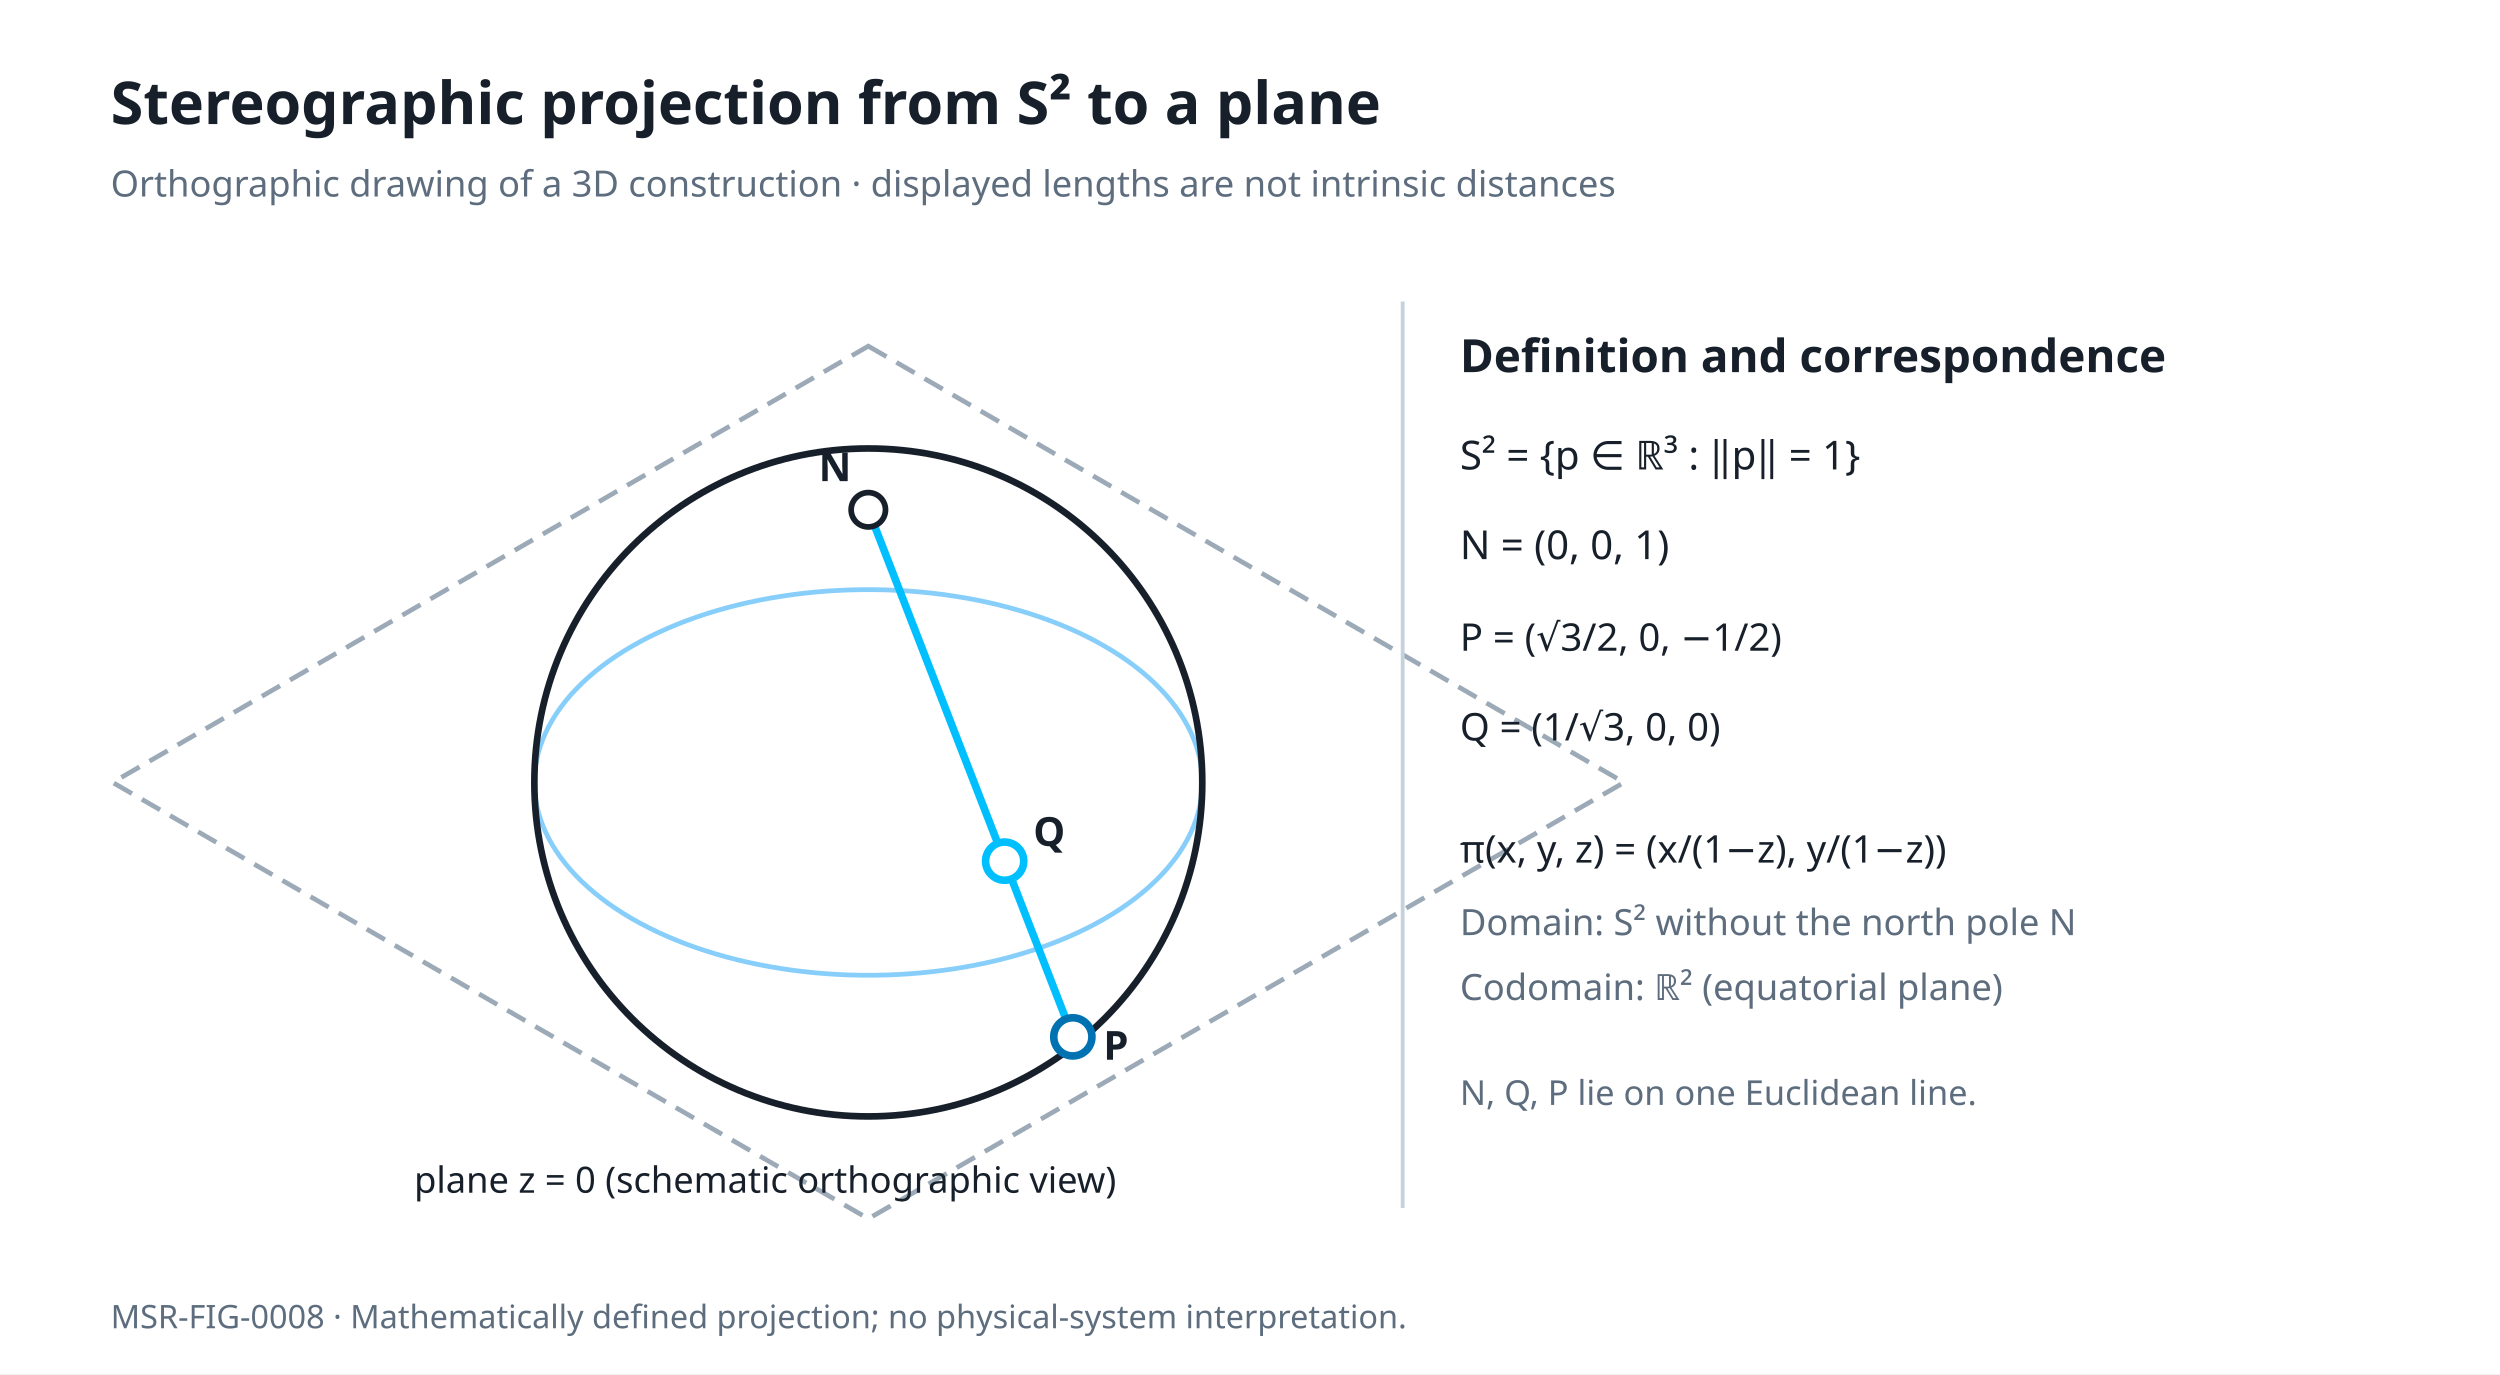
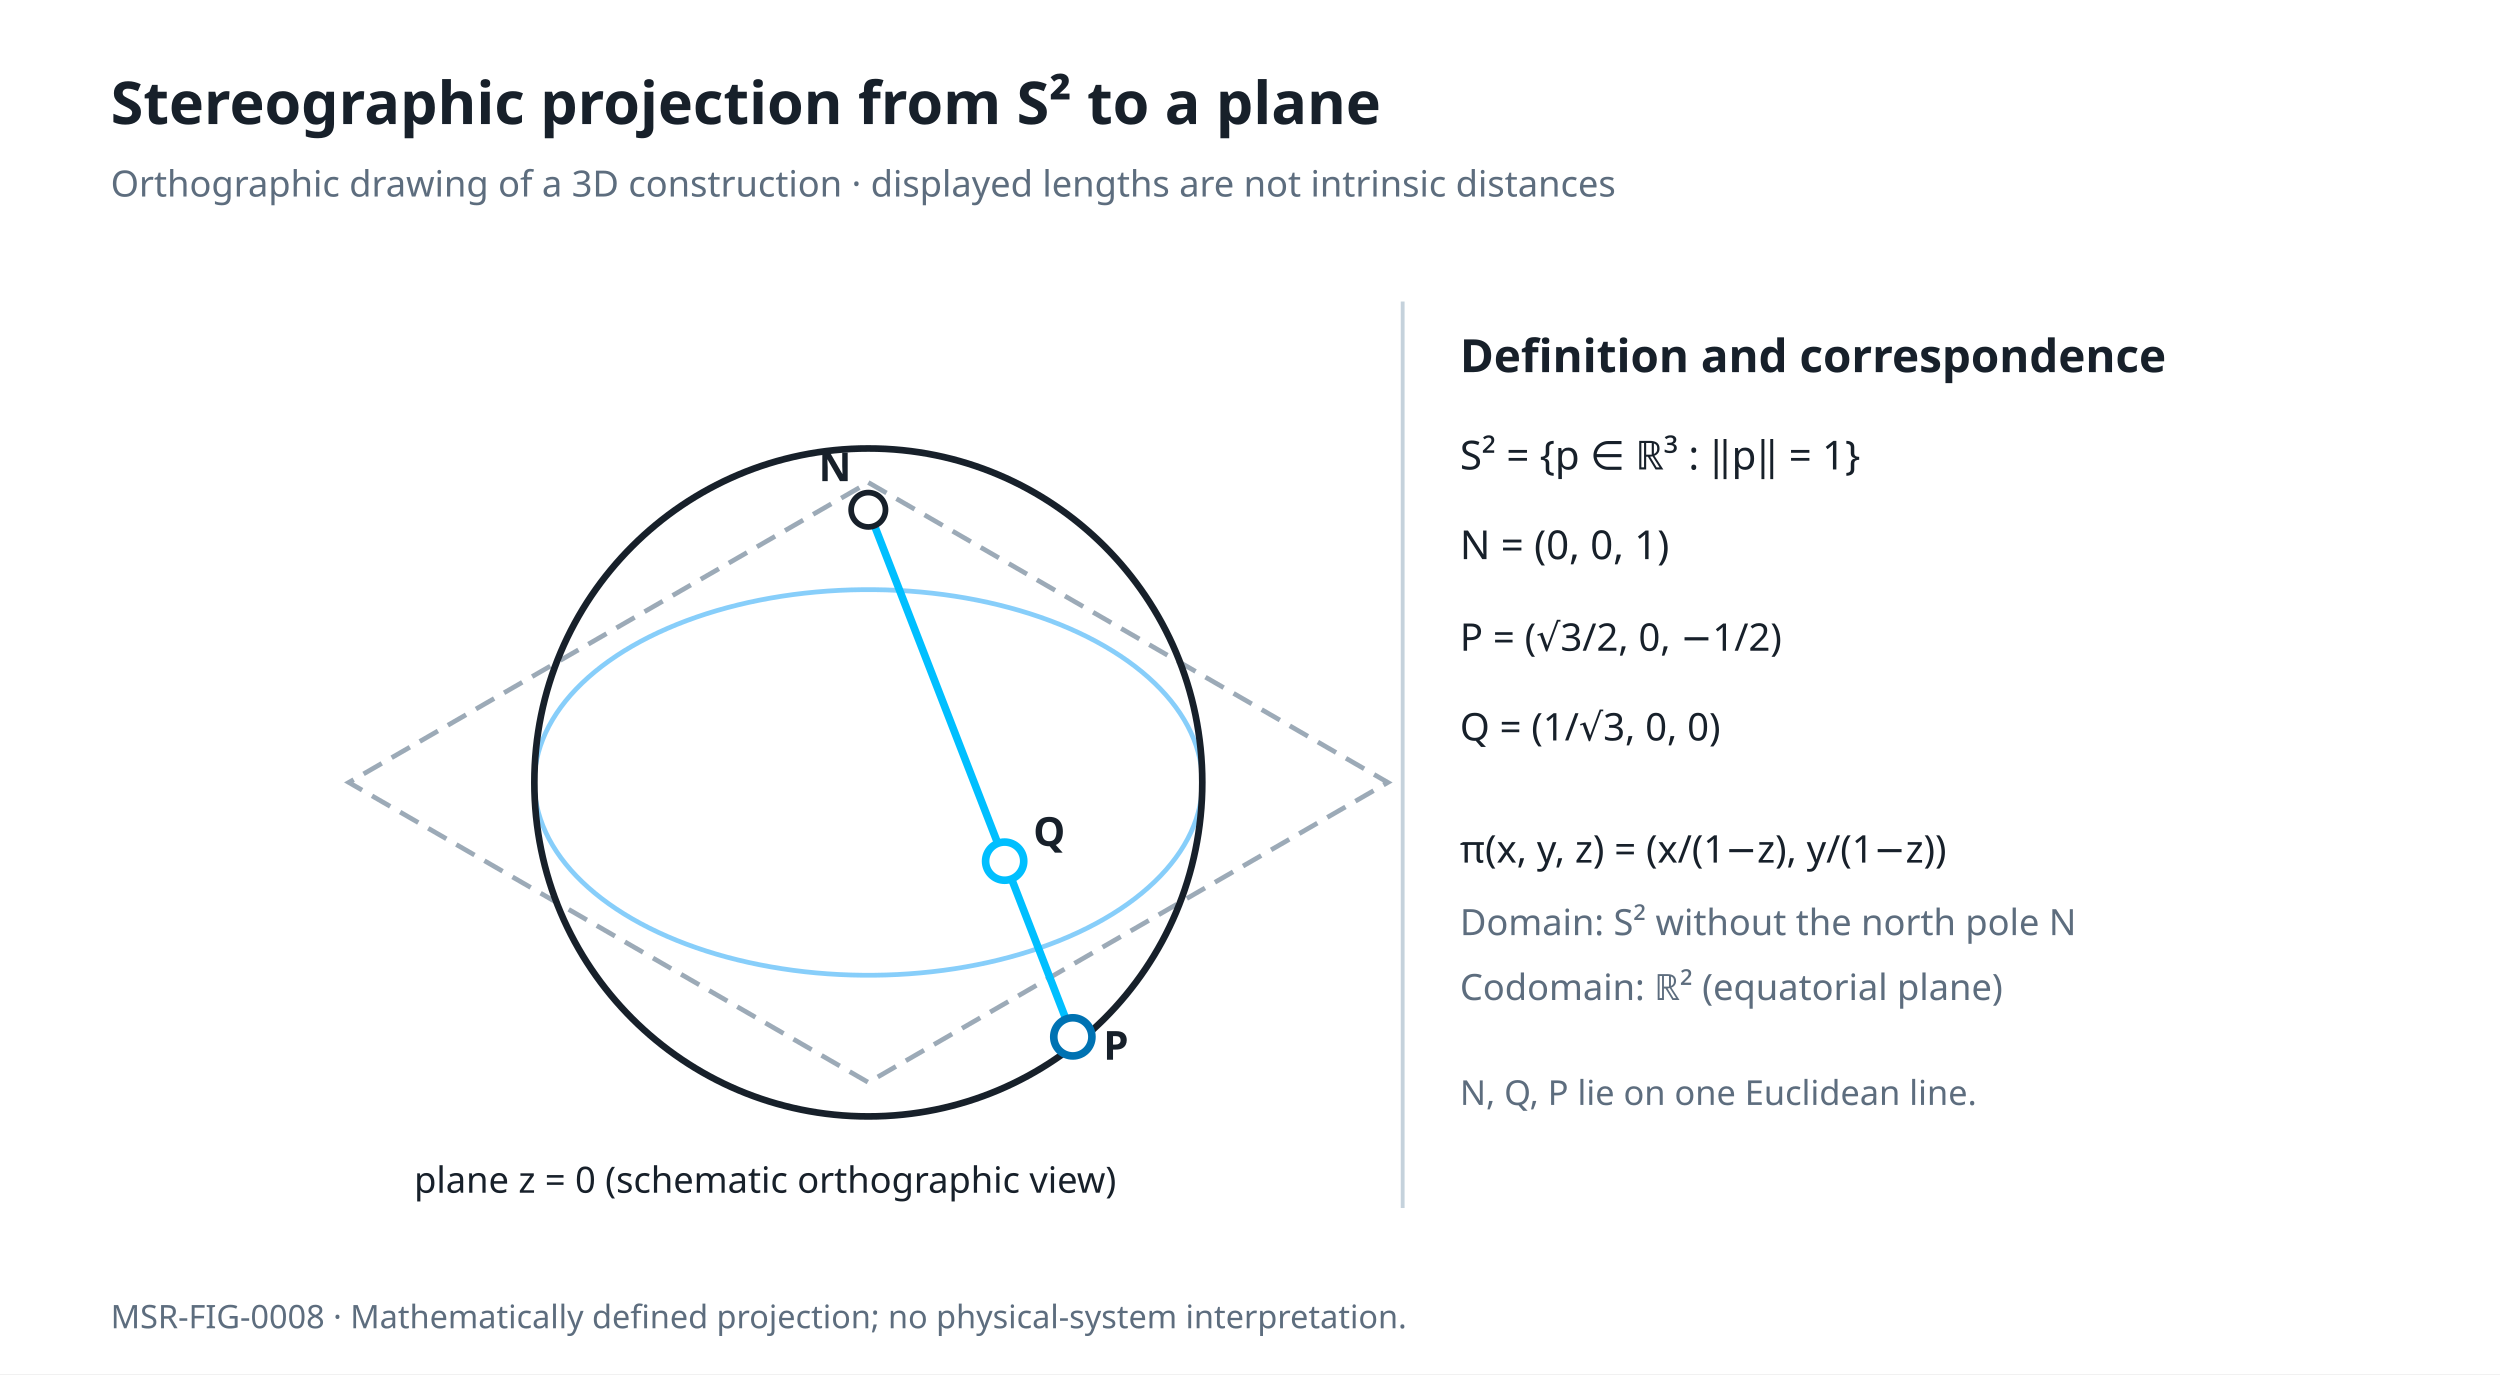
<svg xmlns="http://www.w3.org/2000/svg" width="1310" height="720" viewBox="0 0 1310 720" role="img" aria-labelledby="title description" data-figure-id="MSR-FIG-0008">
  <rect x="0" y="0" width="1310" height="720" fill="#FFFFFF" />
  <text x="58" y="65" font-family="system-ui" font-size="31" font-weight="700" fill="#17202A">Stereographic projection from S² to a plane</text>
  <text x="58" y="103" font-family="system-ui" font-size="19" fill="#5D6D7E">Orthographic drawing of a 3D construction · displayed lengths are not intrinsic distances</text>
-   <polygon data-object="equatorial-plane" points="455,181.381 850.98,410 455,638.619 59.02,410" fill="#FFFFFF" stroke="#9CAAB7" stroke-width="2.5" stroke-dasharray="11 6" />
+   <polygon data-object="equatorial-plane" points="455,252.824 727.236,410 455,567.176 182.764,410" fill="#FFFFFF" stroke="#9CAAB7" stroke-width="2.5" stroke-dasharray="11 6" />
  <path data-object="equator" d="M 578.744 481.443 L 574.35 483.893 L 569.81 486.253 L 565.131 488.52 L 560.318 490.691 L 555.376 492.764 L 550.312 494.736 L 545.132 496.605 L 539.842 498.368 L 534.448 500.024 L 528.958 501.57 L 523.378 503.004 L 517.714 504.326 L 511.974 505.532 L 506.165 506.621 L 500.293 507.594 L 494.366 508.447 L 488.392 509.18 L 482.376 509.792 L 476.327 510.283 L 470.252 510.652 L 464.159 510.898 L 458.054 511.021 L 451.946 511.021 L 445.841 510.898 L 439.748 510.652 L 433.673 510.283 L 427.624 509.792 L 421.608 509.18 L 415.634 508.447 L 409.707 507.594 L 403.835 506.621 L 398.026 505.532 L 392.286 504.326 L 386.622 503.004 L 381.042 501.57 L 375.552 500.024 L 370.158 498.368 L 364.868 496.605 L 359.688 494.736 L 354.624 492.764 L 349.682 490.691 L 344.869 488.52 L 340.19 486.253 L 335.65 483.893 L 331.256 481.443 L 327.013 478.907 L 322.926 476.286 L 318.999 473.584 L 315.239 470.805 L 311.648 467.952 L 308.233 465.028 L 304.996 462.038 L 301.942 458.983 L 299.074 455.87 L 296.396 452.7 L 293.912 449.478 L 291.623 446.208 L 289.534 442.894 L 287.647 439.54 L 285.963 436.15 L 284.485 432.728 L 283.215 429.279 L 282.155 425.806 L 281.304 422.313 L 280.666 418.806 L 280.24 415.288 L 280.027 411.763 L 280.027 408.237 L 280.24 404.712 L 280.666 401.194 L 281.304 397.687 L 282.155 394.194 L 283.215 390.721 L 284.485 387.272 L 285.963 383.85 L 287.647 380.46 L 289.534 377.106 L 291.623 373.792 L 293.912 370.522 L 296.396 367.3 L 299.074 364.13 L 301.942 361.017 L 304.996 357.962 L 308.233 354.972 L 311.648 352.048 L 315.239 349.195 L 318.999 346.416 L 322.926 343.714 L 327.013 341.093 L 331.256 338.557 L 335.65 336.107 L 340.19 333.747 L 344.869 331.48 L 349.682 329.309 L 354.624 327.236 L 359.688 325.264 L 364.868 323.395 L 370.158 321.632 L 375.552 319.976 L 381.042 318.43 L 386.622 316.996 L 392.286 315.674 L 398.026 314.468 L 403.835 313.379 L 409.707 312.406 L 415.634 311.553 L 421.608 310.82 L 427.624 310.208 L 433.673 309.717 L 439.748 309.348 L 445.841 309.102 L 451.946 308.979 L 458.054 308.979 L 464.159 309.102 L 470.252 309.348 L 476.327 309.717 L 482.376 310.208 L 488.392 310.82 L 494.366 311.553 L 500.293 312.406 L 506.165 313.379 L 511.974 314.468 L 517.714 315.674 L 523.378 316.996 L 528.958 318.43 L 534.448 319.976 L 539.842 321.632 L 545.132 323.395 L 550.312 325.264 L 555.376 327.236 L 560.318 329.309 L 565.131 331.48 L 569.81 333.747 L 574.35 336.107 L 578.744 338.557 L 582.987 341.093 L 587.074 343.714 L 591.001 346.416 L 594.761 349.195 L 598.352 352.048 L 601.767 354.972 L 605.004 357.962 L 608.058 361.017 L 610.926 364.13 L 613.604 367.3 L 616.088 370.522 L 618.377 373.792 L 620.466 377.106 L 622.353 380.46 L 624.037 383.85 L 625.515 387.272 L 626.785 390.721 L 627.845 394.194 L 628.696 397.687 L 629.334 401.194 L 629.76 404.712 L 629.973 408.237 L 629.973 411.763 L 629.76 415.288 L 629.334 418.806 L 628.696 422.313 L 627.845 425.806 L 626.785 429.279 L 625.515 432.728 L 624.037 436.15 L 622.353 439.54 L 620.466 442.894 L 618.377 446.208 L 616.088 449.478 L 613.604 452.7 L 610.926 455.87 L 608.058 458.983 L 605.004 462.038 L 601.767 465.028 L 598.352 467.952 L 594.761 470.805 L 591.001 473.584 L 587.074 476.286 L 582.987 478.907 L 578.744 481.443" fill="none" stroke="#87CEFA" stroke-width="2.5" />
  <circle data-object="unit-sphere" cx="455" cy="410" r="175" fill="none" stroke="#17202A" stroke-width="3.5" />
  <line data-object="projection-line" x1="455" y1="267.113" x2="562.165" y2="543.315" stroke="#00BFFF" stroke-width="4" />
  <circle data-point="N" cx="455" cy="267.113" r="9" fill="#FFFFFF" stroke="#17202A" stroke-width="3" />
  <circle data-point="Q" cx="526.443" cy="451.248" r="10" fill="#FFFFFF" stroke="#00BFFF" stroke-width="4" />
  <circle data-point="P" cx="562.165" cy="543.315" r="10" fill="#FFFFFF" stroke="#0072B2" stroke-width="4" />
  <text x="429" y="252.113" font-family="system-ui" font-size="21" font-weight="650" fill="#17202A">N</text>
  <text x="541.443" y="443.248" font-family="system-ui" font-size="21" font-weight="650" fill="#17202A">Q</text>
  <text x="578.165" y="555.315" font-family="system-ui" font-size="21" font-weight="650" fill="#17202A">P</text>
  <text x="217" y="625" font-family="system-ui" font-size="19" fill="#17202A">plane z = 0 (schematic orthographic view)</text>
  <line x1="735" y1="158" x2="735" y2="633" stroke="#C5D2DC" stroke-width="2" />
  <text x="765" y="195" font-family="system-ui" font-size="24" font-weight="650" fill="#17202A">Definition and correspondence</text>
  <text x="765" y="246" font-family="system-ui" font-size="21" fill="#17202A">S² = {p ∈ ℝ³ : ‖p‖ = 1}</text>
  <text x="765" y="293" font-family="system-ui" font-size="21" fill="#17202A">N = (0, 0, 1)</text>
  <text x="765" y="341" font-family="system-ui" font-size="20" fill="#17202A">P = (√3/2, 0, −1/2)</text>
  <text x="765" y="388" font-family="system-ui" font-size="20" fill="#17202A">Q = (1/√3, 0, 0)</text>
  <text x="765" y="452" font-family="system-ui" font-size="20" fill="#17202A">π(x, y, z) = (x/(1−z), y/(1−z))</text>
  <text x="765" y="490" font-family="system-ui" font-size="19" fill="#5D6D7E">Domain: S² without the north pole N</text>
  <text x="765" y="524" font-family="system-ui" font-size="19" fill="#5D6D7E">Codomain: ℝ² (equatorial plane)</text>
  <text x="765" y="579" font-family="system-ui" font-size="18" fill="#5D6D7E">N, Q, P lie on one Euclidean line.</text>
  <text x="58" y="696" font-family="system-ui" font-size="17" fill="#5D6D7E">MSR-FIG-0008 · Mathematically defined projection; no physical-system interpretation.</text>
</svg>
